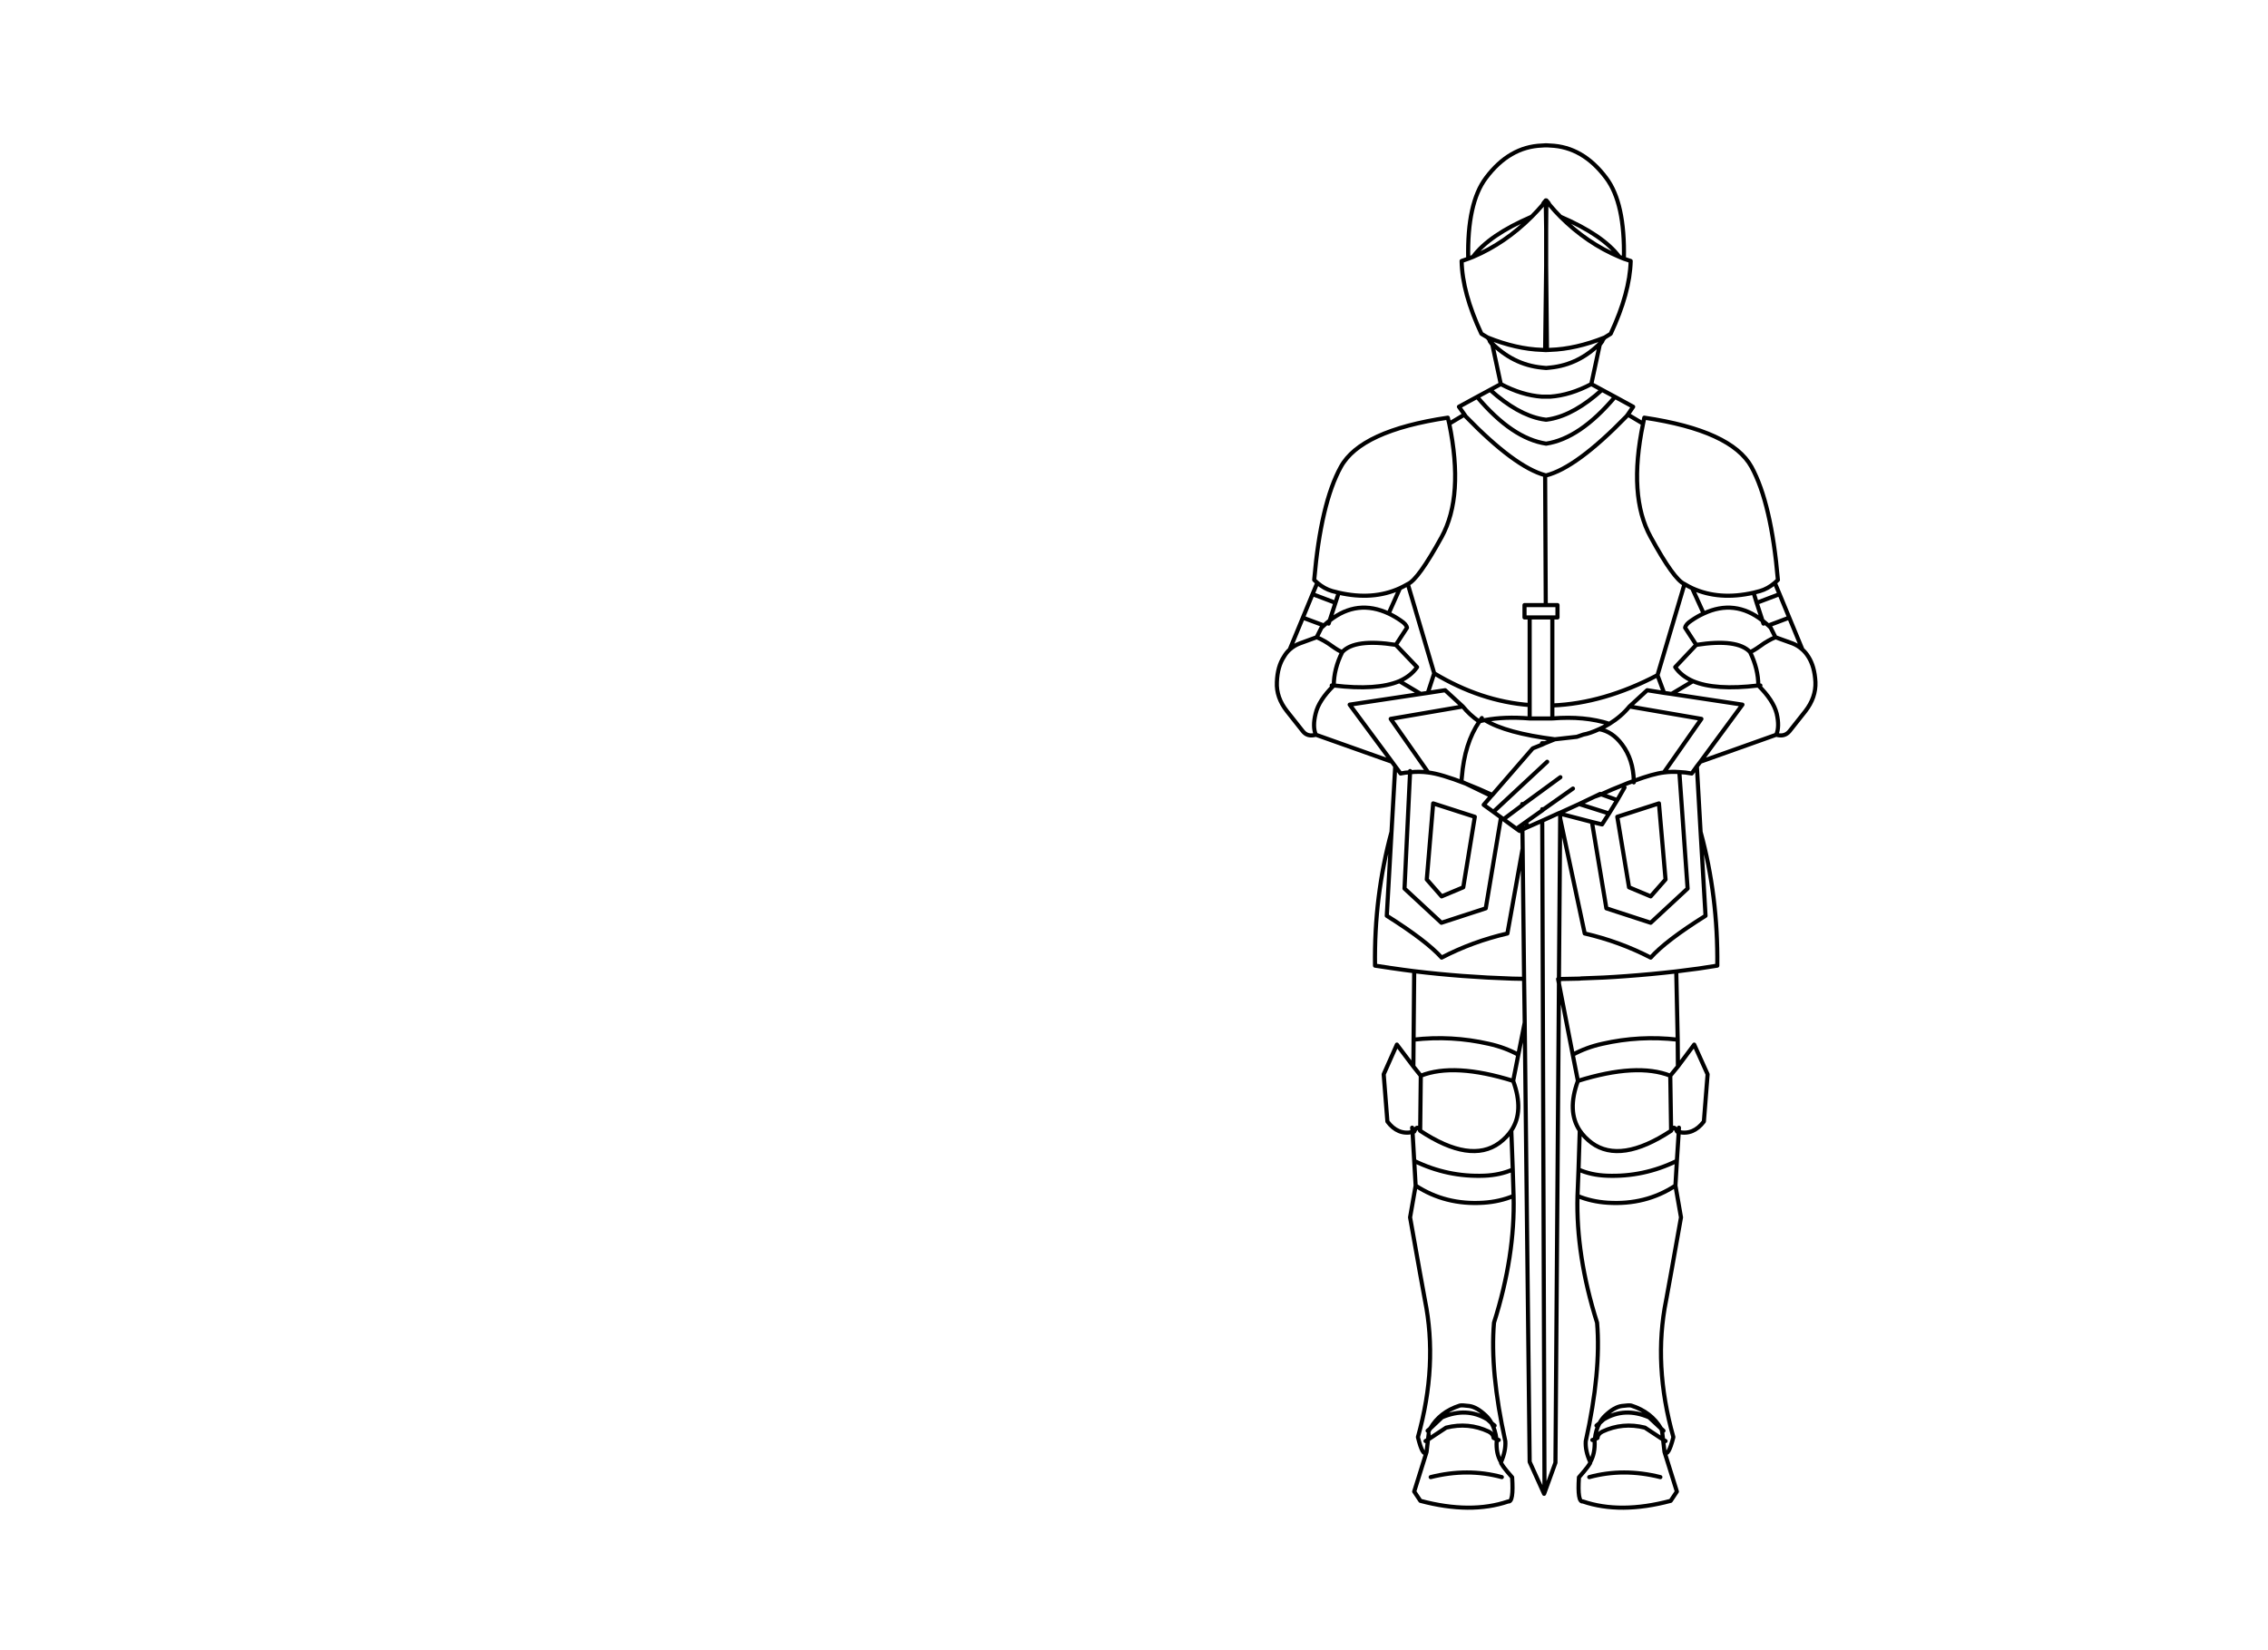
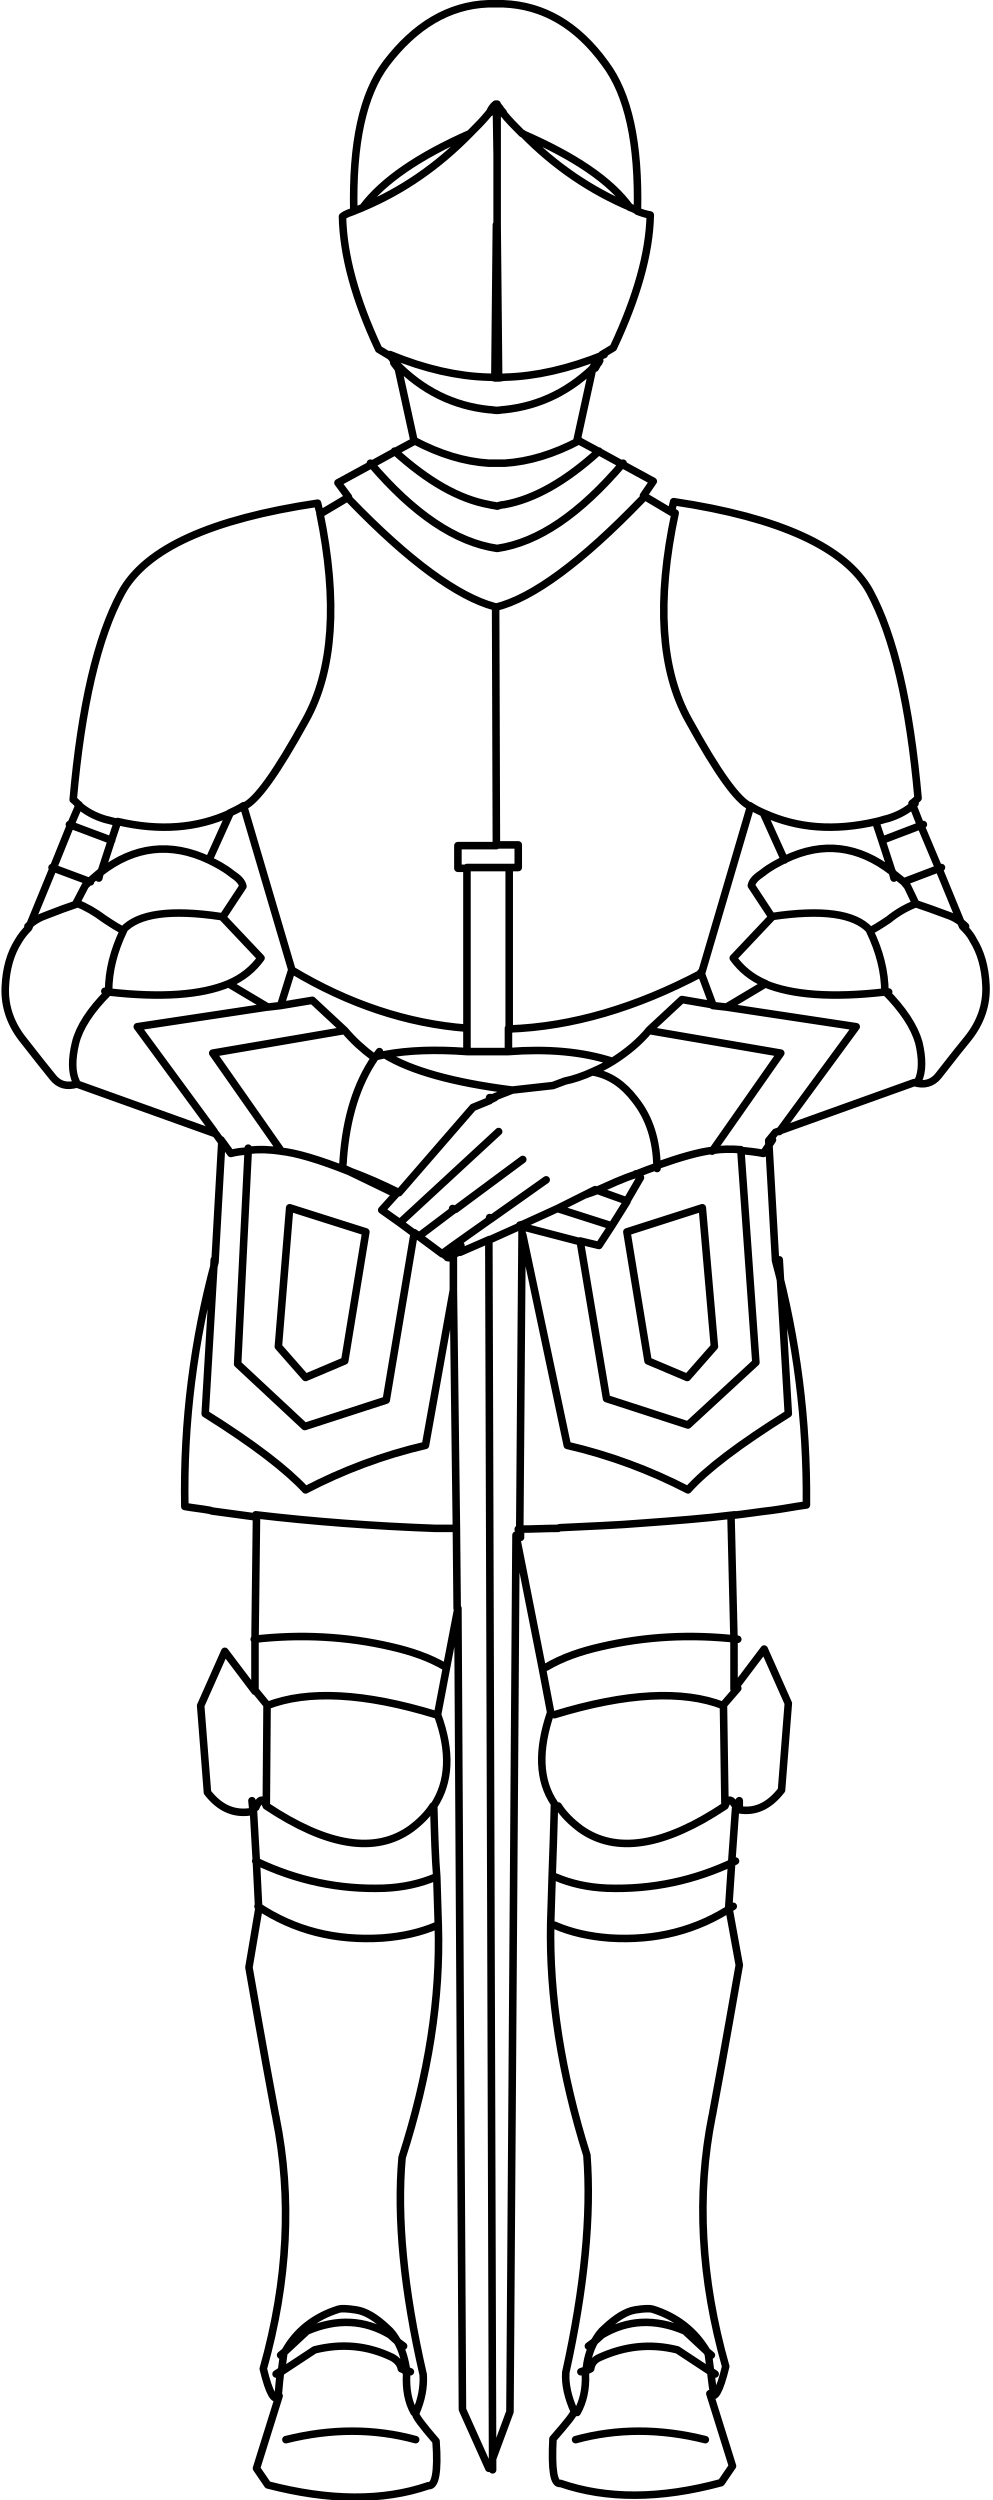
- <svg xmlns="http://www.w3.org/2000/svg" xmlns:xlink="http://www.w3.org/1999/xlink" version="1.1" preserveAspectRatio="none" x="0px" y="0px" width="550px" height="400px" viewBox="0 0 550 400">
-   <defs>
-     <path id="Layer0_0_1_STROKES" stroke="#000000" stroke-width="1" stroke-linejoin="round" stroke-linecap="round" fill="none" d=" M 356.05 62.75 Q 355.75 49.25 360.35 43.15 366 35.6 373.9 35.3 374.3 35.25 374.7 35.25 374.8 35.25 374.95 35.25 375.05 35.25 375.2 35.25 375.55 35.25 375.95 35.3 383.85 35.6 389.5 43.15 394.1 49.25 393.8 62.75 394.6 63.05 395.45 63.3 395.25 71 390.6 80.95 389.85 81.4 389.15 81.85 388.95 82.05 388.8 82.3 388.7 82.35 388.7 82.45 L 388.625 82.55 Q 388.6 82.617 388.6 82.7 388.583 82.726 388.575 82.75 L 387.95 83.6 385.9 93.15 388.5 94.55 391.65 96.25 396.05 98.65 394.75 100.55 398.45 102.75 Q 398.6 102 398.75 101.3 419.9 104.45 424.75 113.25 429.55 122.05 431.15 140.65 430.8 141 430.4 141.35 L 431.55 144.1 433.9 149.8 437.1 157.55 Q 437.9 158.25 438.55 159.3 440.05 161.65 440.25 165.4 440.4 169.15 437.8 172.5 435.15 175.8 434 177.3 432.8 178.8 430.75 178.2 L 412.35 184.75 411.5 185.85 412.4 201.75 Q 416.65 217.35 416.45 234.2 414.2 234.55 411.95 234.9 409.25 235.25 406.5 235.6 L 406.85 252.15 406.9 258.65 410.85 253.35 414.1 260.55 413.2 272 Q 410.65 275.35 407.1 274.55 L 406.65 281.55 406.3 287.55 407.65 295.25 Q 404.75 311.6 404.15 314.75 404.1 315 404.05 315.3 400.85 331.05 405.8 348.55 404.55 353.45 403.65 352.15 L 406.65 361.75 405.15 364 Q 392.95 367.25 383.85 364.15 382.5 364.4 382.9 358.3 385.8 355 385.65 354.6 384.4 351.9 384.55 349.55 388.3 332.65 387.3 320.8 382.15 304.55 382.55 290.05 382.55 289.35 382.8 283.65 382.9 279.95 383.1 274.2 379.95 269.5 382.65 262.15 L 381.4 255.8 378.05 238.55 377.2 354.75 374.55 362.05 374.45 362.3 370.95 354.55 369.75 248 368.2 255.8 366.95 262.15 Q 369.65 269.5 366.5 274.2 366.7 279.95 366.85 283.65 367.05 289.35 367.05 290.05 367.45 304.55 362.3 320.8 361.3 332.65 365.05 349.55 365.2 351.9 364 354.6 363.8 355 366.7 358.3 367.1 364.4 365.75 364.15 356.65 367.25 344.45 364 L 342.95 361.75 345.95 352.15 Q 345.05 353.45 343.85 348.55 348.75 331.05 345.55 315.3 345.5 315 345.45 314.75 344.85 311.6 341.95 295.25 L 343.3 287.55 342.95 281.55 342.55 274.55 Q 338.95 275.35 336.45 272 L 335.55 260.55 338.75 253.35 342.75 258.65 342.8 252.15 342.95 235.55 Q 340.5 235.25 337.1 234.75 336.95 234.7 336.8 234.7 335.1 234.45 333.45 234.2 333.2 217.35 337.45 201.75 L 338.35 185.85 337.55 184.75 319.1 178.2 Q 317.05 178.8 315.9 177.3 314.7 175.8 312.1 172.5 309.45 169.15 309.65 165.4 309.8 161.65 311.35 159.3 311.95 158.25 312.75 157.55 L 315.95 149.8 318.3 144.1 319.45 141.35 Q 319.05 141 318.7 140.65 320.3 122.05 325.15 113.25 329.95 104.45 351.1 101.3 351.25 102 351.45 102.75 L 355.15 100.55 353.8 98.65 358.2 96.25 361.35 94.55 363.95 93.15 361.9 83.6 361.275 82.75 Q 361.267 82.726 361.25 82.7 361.25 82.55 361.2 82.45 361.15 82.35 361.1 82.3 360.9 82.05 360.75 81.85 360 81.4 359.25 80.95 354.6 71 354.45 63.3 355.25 63.05 356.05 62.75 356.6 62.5 357.2 62.3 361.1 57 371.45 52.55 372.8 51.2 374.1 49.7 374.35 49.1 374.85 48.6 374.9 48.65 374.95 48.7 374.95 48.65 375 48.6 375.5 49.1 375.8 49.7 377.05 51.2 378.4 52.55 388.75 57 392.7 62.3 393.25 62.5 393.8 62.75 M 374.95 48.7 Q 374.95 48.75 375 48.8 L 375 48.6 M 374.85 48.6 L 374.85 48.8 Q 374.9 48.75 374.95 48.7 M 387.95 83.6 L 388.35 82.95 Q 383 88.45 375.95 89.15 375.45 89.2 374.95 89.25 374.4 89.2 373.9 89.15 366.85 88.45 361.5 82.95 L 361.9 83.6 M 361.275 82.75 Q 361.376 82.867 361.5 82.95 L 361.2 82.45 M 375.8 49.7 Q 375.4 49.25 375 48.8 L 374.95 55.5 374.95 64.55 375.15 84.9 Q 375.55 84.85 375.95 84.85 382.15 84.65 389.15 81.85 M 363.95 93.15 Q 369.05 95.85 373.9 96.2 374.15 96.2 374.4 96.2 L 375.5 96.2 Q 375.7 96.2 375.95 96.2 380.8 95.85 385.9 93.15 M 360.75 81.85 Q 367.7 84.65 373.9 84.85 374.3 84.85 374.7 84.9 L 374.95 64.55 M 374.7 84.9 Q 374.95 84.9 375.15 84.9 M 388.625 82.55 L 388.35 82.95 Q 388.474 82.867 388.575 82.75 M 392.7 62.3 Q 384.85 59 378.4 52.55 M 374.85 48.8 L 374.95 55.5 M 357.2 62.3 Q 365 59 371.45 52.55 M 374.1 49.7 Q 374.45 49.25 374.85 48.8 M 355.15 100.55 L 355.45 101 Q 367.35 113.25 374.7 115.25 374.8 115.25 374.95 115.3 382.3 113.45 394.4 101 L 394.75 100.55 M 388.5 94.55 Q 381.85 100.55 375.9 101.65 375.4 101.7 374.95 101.8 374.45 101.7 373.95 101.65 368 100.55 361.35 94.55 M 351.45 102.75 Q 355.05 120.3 349.6 130.25 343.9 140.6 341.4 141.65 L 347.8 163.3 Q 359.1 170.1 370.95 171 L 370.95 149.75 369.7 149.75 369.7 146.75 374.85 146.75 374.7 115.25 M 374.85 146.75 L 377.7 146.75 377.7 149.75 376.45 149.75 376.45 171.1 Q 388.9 170.6 401.95 163.75 L 408.5 141.65 Q 405.95 140.6 400.3 130.25 394.8 120.3 398.45 102.75 M 336.75 148.8 L 339.5 142.65 Q 332.95 145.65 324.65 143.75 L 323.85 146.2 322.45 150.5 Q 329.15 145.25 336.75 148.8 338.25 149.5 339.75 150.55 341.05 151.4 341.2 152.25 L 338.5 156.4 343.65 161.8 Q 342.15 163.95 339.35 165.2 L 344.55 168.3 346.25 168.05 347.8 163.3 M 341.4 141.65 Q 340.45 142.2 339.5 142.65 M 341.95 187 L 341.95 187.3 Q 344.2 187.05 346.35 187.35 L 337.25 174.35 354.75 171.35 350.45 167.4 346.25 168.05 M 322.2 151.25 L 322.45 150.5 Q 321.75 151.05 321.05 151.7 320.75 151.95 320.45 152.25 L 319.3 154.55 Q 321.2 155.35 322.95 156.65 324.7 157.9 325.5 158.15 328.5 154.85 338.5 156.4 M 338.35 185.85 L 339.65 187.6 Q 340.8 187.35 341.95 187.3 L 340.6 215.5 349.55 223.8 360.3 220.3 364 198.25 362.15 196.9 359.8 195.2 361.65 193.05 355.45 190.05 Q 349.4 187.7 346.35 187.35 M 354.75 171.35 Q 356.35 173.35 358.65 174.95 358.702 174.95 358.8 174.95 359.05 174.55 359.35 174.15 M 374.7 180.25 L 377.05 179.3 Q 365.2 177.8 360.1 174.65 359.4 174.75 358.8 174.95 358.75 174.952 358.75 175 355.15 180.25 354.5 188.5 354.45 189.25 354.35 189.55 L 355.45 190.05 Q 358.3 191.15 361.9 192.8 L 371.7 181.5 373.95 180.6 373.95 180.25 374.7 180.25 373.95 180.6 M 358.65 174.95 Q 358.702 174.952 358.75 175 M 361.9 192.8 L 361.65 193.05 M 344.55 168.3 L 327.3 170.9 337.55 184.75 M 376.45 171.1 L 376.45 174.25 Q 384.25 173.6 390.3 175.55 393.2 173.75 395.15 171.35 L 399.45 167.4 403.55 168.05 401.95 163.75 M 370.95 149.75 L 376.45 149.75 M 377.05 179.3 L 382.4 178.7 384 178.15 Q 385.5 177.9 387.8 176.85 389.15 176.25 390.3 175.55 M 369.15 195.3 L 369.45 195.05 369.15 195 369.15 195.3 364.6 198.7 367.75 201 369.2 199.95 374 196.55 374 196.25 374.3 196.3 381.45 191.25 M 374.3 196.3 L 374 196.55 M 378.05 238.55 L 377.85 237.45 Q 377.95 237.45 378.05 237.45 L 378.35 198.5 378.35 197.35 377.95 197.25 374 199.05 374.55 362.05 M 377.95 197.25 L 378.35 197.1 382.95 195 386.6 193.25 388.05 192.55 388.3 192.65 Q 391 191.4 393.35 190.5 394.85 189.85 396.2 189.4 396.1 184.2 393.35 180.55 391 177.4 387.8 176.85 M 378.35 197.35 L 378.35 197.1 M 369.45 195.05 L 378.4 188.5 M 370.95 171 L 370.95 174.25 376.45 174.25 M 388.3 192.65 L 392.2 194.05 393.95 191 393.35 190.5 M 386.6 193.25 Q 387.5 192.95 388.3 192.65 M 382.95 195 L 390.2 197.3 392.2 194.05 M 390.2 197.3 L 388.5 199.95 386.05 199.35 389.55 220.3 400.3 223.8 409.25 215.5 407.25 187.25 Q 405.35 187.1 403.5 187.35 400.9 187.65 396.2 189.4 396.2 189.55 396.2 189.75 M 362.15 196.9 L 375.2 184.75 M 360.1 174.65 Q 364.85 173.75 370.95 174.25 M 408.5 141.65 Q 409.4 142.2 410.35 142.65 416.9 145.65 425.25 143.75 426 143.55 426.8 143.35 428.7 142.8 430.4 141.35 M 431.55 144.1 L 426 146.2 427.4 150.5 Q 428.1 151.05 428.85 151.7 L 433.9 149.8 M 425.25 143.75 L 426 146.2 M 428.85 151.7 Q 429.1 151.95 429.4 152.25 L 430.55 154.55 Q 432.35 155.2 434.7 156.05 436 156.55 437.1 157.55 M 430.55 154.55 Q 428.65 155.35 426.9 156.65 425.15 157.9 424.4 158.15 426.4 162.25 426.4 166.25 L 426.9 166.25 M 427.65 151.25 L 427.4 150.5 Q 420.7 145.25 413.15 148.8 411.6 149.5 410.1 150.55 408.8 151.4 408.65 152.25 L 411.35 156.4 Q 421.35 154.85 424.4 158.15 M 426.4 166.25 Q 430.05 169.85 430.85 173.05 431.6 176.25 430.75 178.2 M 412.35 184.75 L 422.55 170.9 405.35 168.3 403.55 168.05 M 405.35 168.3 L 410.55 165.2 Q 407.7 163.95 406.25 161.8 L 411.35 156.4 M 411.5 185.85 L 410.25 187.6 Q 408.7 187.3 407.25 187.25 M 410.55 165.2 Q 415.95 167.5 426.4 166.25 M 413.15 148.8 L 410.35 142.65 M 403.5 187.35 L 412.6 174.35 395.15 171.35 M 358.2 96.25 Q 366.7 106.35 374.95 107.6 383.15 106.35 391.65 96.25 M 412.4 201.75 L 413.6 222.1 Q 403.95 228.15 400.3 232.25 392.75 228.35 384.3 226.4 L 378.35 198.5 M 406.9 258.65 L 405.05 260.9 405.25 274.25 Q 405.9 272.65 406.7 274.45 406.9 274.5 407.1 274.55 L 407.15 273.5 M 392.2 198.1 L 395.05 215.2 400.3 217.4 403.9 213.3 402.3 194.85 392.2 198.1 Z M 369.2 199.95 L 369.2 201.2 370.15 200.75 370.3 200 M 370.15 200.75 L 374 199.05 M 369.2 201.65 L 369.2 201.2 368.45 201.5 369.2 201.65 369.25 205.8 369.6 237.4 369.75 248 M 367.75 201 L 368.45 201.5 M 406.5 235.6 Q 400.5 236.3 394.25 236.75 388.95 237.15 383.45 237.3 383.25 237.3 383.05 237.35 380.55 237.4 378.05 237.45 L 378.05 238.55 M 369.6 237.4 Q 368.2 237.35 366.8 237.35 354.45 236.95 342.95 235.55 M 337.45 201.75 L 336.3 222.1 Q 345.9 228.15 349.6 232.25 357.1 228.35 365.55 226.4 L 369.25 205.8 M 357.65 198.1 L 354.85 215.2 349.6 217.4 346 213.3 347.55 194.85 357.65 198.1 Z M 342.45 273.5 L 342.55 274.55 Q 342.7 274.5 342.95 274.45 343.7 272.65 344.4 274.25 L 344.55 260.9 342.75 258.65 M 366.5 274.2 Q 365.4 275.85 363.6 277.2 356.6 282.3 344.4 274.25 M 342.95 281.55 Q 351.05 285.5 359.95 285.15 363.75 285 366.85 283.65 M 343.3 287.55 Q 350.55 292.3 359.75 291.7 363.65 291.45 367.05 290.05 M 342.8 252.15 Q 352 251.1 361 253.15 364.9 254 368.2 255.8 M 406.65 281.55 Q 398.55 285.5 389.65 285.15 385.85 285 382.8 283.65 M 406.3 287.55 Q 399.05 292.3 389.85 291.7 385.95 291.45 382.55 290.05 M 406.85 252.15 Q 397.6 251.1 388.6 253.15 384.7 254 381.4 255.8 M 383.1 274.2 Q 384.2 275.85 386 277.2 393 282.3 405.25 274.25 M 344.55 260.9 Q 352.65 257.7 366.95 262.15 M 364 198.25 L 364.6 198.7 M 387.15 345.75 L 387.9 345.15 Q 388.45 344.1 389.25 343.35 391.45 341.25 393.3 341 395.15 340.75 395.6 340.9 400.45 342.45 402.8 346.45 L 403.4 347 M 402.8 346.45 L 399.9 343.75 Q 393.95 341.2 388.9 344.25 L 387.9 345.15 Q 387 346.75 386.75 349.05 L 387.4 348.75 Q 387.5 347.75 388.6 347.2 393.5 344.9 398.9 346.25 L 403.3 349.15 Q 403.05 346.9 403 346.85 402.9 346.6 402.8 346.45 Z M 346.85 346.45 L 349.7 343.75 Q 355.65 341.2 360.7 344.25 L 361.7 345.15 Q 361.15 344.1 360.35 343.35 358.15 341.25 356.3 341 354.45 340.75 354 340.9 349.15 342.45 346.85 346.45 346.7 346.6 346.6 346.85 346.55 346.9 346.3 349.15 L 350.7 346.25 Q 356.1 344.9 361 347.2 362.1 347.75 362.2 348.75 L 362.9 349.05 Q 362.6 346.75 361.7 345.15 L 362.45 345.75 M 363.45 349.25 L 362.9 349.05 Q 362.9 349.25 362.95 349.5 362.75 352.5 364 354.6 M 345.7 349.5 L 346.3 349.15 Q 346.15 350.3 345.95 352.15 M 346.95 358.25 Q 355.9 356 364.2 358.25 M 403.9 349.5 L 403.3 349.15 Q 403.45 350.3 403.65 352.15 M 386.15 349.25 L 386.75 349.05 Q 386.7 349.25 386.7 349.5 386.85 352.5 385.65 354.6 M 402.65 358.25 Q 393.7 356 385.4 358.25 M 346.85 346.45 L 346.2 347 M 405.05 260.9 Q 396.95 257.7 382.65 262.15 M 386.05 199.35 L 378.35 197.35 M 324.65 143.75 Q 323.85 143.55 323.05 143.35 321.15 142.8 319.45 141.35 M 318.3 144.1 L 323.85 146.2 M 315.95 149.8 L 321.05 151.7 M 312.75 157.55 Q 313.85 156.55 315.2 156.05 317.5 155.2 319.3 154.55 M 322.95 166.25 L 323.45 166.25 Q 323.45 162.25 325.5 158.15 M 339.35 165.2 Q 333.9 167.5 323.45 166.25 319.8 169.85 319.05 173.05 318.25 176.25 319.1 178.2" />
-   </defs>
+ <svg xmlns="http://www.w3.org/2000/svg" version="1.1" id="Layer_1" x="0px" y="0px" viewBox="309.1 34.8 131.6 331.4" enable-background="new 309.1 34.8 131.6 331.4" xml:space="preserve">
  <g transform="matrix( 1, 0, 0, 1, 0,0) ">
-     <use xlink:href="#Layer0_0_1_STROKES" />
+     <g>
+       <path id="Layer0_0_1_STROKES" fill="none" stroke="#000000" stroke-linecap="round" stroke-linejoin="round" d="M356,62.8    c-0.2-9,1.2-15.5,4.3-19.6c3.8-5,8.3-7.7,13.5-7.9c0.3,0,0.5,0,0.8,0c0.1,0,0.1,0,0.2,0c0.1,0,0.1,0,0.2,0c0.2,0,0.5,0,0.8,0    c5.3,0.2,9.8,2.8,13.5,7.9c3.1,4.1,4.5,10.6,4.3,19.6c0.5,0.2,1.1,0.4,1.7,0.5c-0.1,5.1-1.8,11-4.9,17.6c-0.5,0.3-1,0.6-1.5,0.9    c-0.1,0.1-0.2,0.3-0.4,0.5c-0.1,0-0.1,0.1-0.1,0.1l-0.1,0.1c0,0,0,0.1,0,0.1c0,0,0,0,0,0.1l-0.6,0.8l-2.1,9.6l2.6,1.4l3.1,1.7    l4.4,2.4l-1.3,1.9l3.7,2.2c0.1-0.5,0.2-1,0.3-1.4c14.1,2.1,22.8,6.1,26,11.9c3.2,5.9,5.3,15,6.4,27.4c-0.2,0.2-0.5,0.5-0.8,0.7    l1.1,2.8l2.4,5.7l3.2,7.8c0.5,0.5,1,1,1.4,1.8c1,1.6,1.6,3.6,1.7,6.1c0.1,2.5-0.7,4.9-2.5,7.1c-1.8,2.2-3,3.8-3.8,4.8    c-0.8,1-1.9,1.3-3.2,0.9l-18.4,6.6l-0.9,1.1l0.9,15.9c2.8,10.4,4.2,21.2,4.1,32.4c-1.5,0.2-3,0.5-4.5,0.7    c-1.8,0.2-3.6,0.5-5.5,0.7l0.4,16.5l0,6.5l4-5.3l3.2,7.2l-0.9,11.5c-1.7,2.2-3.7,3.1-6.1,2.5l-0.5,7l-0.4,6l1.4,7.7    c-1.9,10.9-3.1,17.4-3.5,19.5c0,0.2-0.1,0.4-0.1,0.5c-2.1,10.5-1.5,21.6,1.8,33.2c-0.8,3.3-1.5,4.5-2.1,3.6l3,9.6l-1.5,2.2    c-8.1,2.2-15.2,2.2-21.3,0.1c-0.9,0.2-1.2-1.8-1-5.9c1.9-2.2,2.9-3.4,2.8-3.7c-0.8-1.8-1.2-3.5-1.1-5.1    c2.5-11.3,3.4-20.9,2.8-28.8c-3.4-10.8-5-21.1-4.8-30.8c0-0.5,0.1-2.6,0.2-6.4c0.1-2.5,0.2-5.6,0.3-9.4c-2.1-3.1-2.2-7.1-0.5-12.1    l-1.2-6.3l-3.4-17.2l-0.8,116.2l-2.7,7.3l-0.1,0.2l-3.5-7.8L369.8,248l-1.5,7.8l-1.2,6.3c1.8,4.9,1.6,8.9-0.5,12.1    c0.1,3.8,0.2,7,0.4,9.4c0.1,3.8,0.2,5.9,0.2,6.4c0.3,9.7-1.3,19.9-4.8,30.8c-0.7,7.9,0.2,17.5,2.8,28.8c0.1,1.6-0.2,3.3-1,5.1    c-0.1,0.3,0.8,1.5,2.7,3.7c0.3,4.1-0.1,6-1,5.9c-6.1,2.1-13.2,2-21.3-0.1l-1.5-2.2l3-9.6c-0.6,0.9-1.3-0.3-2.1-3.6    c3.3-11.7,3.8-22.8,1.7-33.2c0-0.2-0.1-0.4-0.1-0.5c-0.4-2.1-1.6-8.6-3.5-19.5l1.3-7.7l-0.3-6l-0.4-7c-2.4,0.5-4.4-0.3-6.1-2.5    l-0.9-11.5l3.2-7.2l4,5.3l0-6.5l0.2-16.6c-1.6-0.2-3.6-0.5-5.9-0.8c-0.1,0-0.2-0.1-0.3-0.1c-1.1-0.2-2.2-0.3-3.3-0.5    c-0.2-11.2,1.2-22,4-32.4l0.9-15.9l-0.8-1.1l-18.4-6.6c-1.4,0.4-2.4,0.1-3.2-0.9c-0.8-1-2.1-2.6-3.8-4.8c-1.8-2.2-2.6-4.6-2.5-7.1    c0.1-2.5,0.7-4.5,1.7-6.1c0.4-0.7,0.9-1.3,1.4-1.8l3.2-7.8l2.3-5.7l1.2-2.8c-0.3-0.2-0.5-0.5-0.8-0.7c1.1-12.4,3.2-21.5,6.4-27.4    c3.2-5.9,11.9-9.8,26-11.9c0.1,0.5,0.2,0.9,0.4,1.4l3.7-2.2l-1.4-1.9l4.4-2.4l3.1-1.7l2.6-1.4l-2.1-9.6l-0.6-0.8c0,0,0,0,0-0.1    c0-0.1,0-0.2,0-0.2c0-0.1-0.1-0.1-0.1-0.1c-0.1-0.2-0.2-0.3-0.4-0.5c-0.5-0.3-1-0.6-1.5-0.9c-3.1-6.6-4.7-12.5-4.8-17.6    C355,63.1,355.5,63,356,62.8c0.4-0.2,0.8-0.3,1.2-0.5c2.6-3.5,7.4-6.8,14.2-9.8c0.9-0.9,1.8-1.8,2.6-2.8c0.2-0.4,0.4-0.8,0.8-1.1    c0,0,0.1,0.1,0.1,0.1c0,0,0-0.1,0-0.1c0.3,0.3,0.6,0.7,0.8,1.1c0.8,1,1.7,1.9,2.6,2.8c6.9,3,11.7,6.2,14.3,9.8    c0.4,0.1,0.7,0.3,1.1,0.5 M375,48.7C375,48.7,375,48.8,375,48.7l0-0.1 M374.9,48.6v0.2c0,0,0.1-0.1,0.1-0.1 M388,83.6l0.4-0.7    c-3.6,3.7-7.7,5.7-12.4,6.2c-0.3,0-0.7,0.1-1,0.1c-0.4,0-0.7-0.1-1.1-0.1c-4.7-0.5-8.8-2.5-12.4-6.2l0.4,0.7 M361.3,82.8    c0.1,0.1,0.1,0.1,0.2,0.2l-0.3-0.5 M375.8,49.7c-0.3-0.3-0.5-0.6-0.8-0.9l0,6.7v9.1l0.2,20.3c0.3,0,0.5-0.1,0.8-0.1    c4.1-0.1,8.5-1.1,13.2-3 M364,93.2c3.4,1.8,6.7,2.8,9.9,3c0.2,0,0.3,0,0.5,0h1.1c0.1,0,0.3,0,0.5,0c3.2-0.2,6.5-1.2,9.9-3     M360.8,81.8c4.6,1.9,9,2.9,13.1,3c0.3,0,0.5,0,0.8,0.1l0.2-20.3 M374.7,84.9c0.2,0,0.3,0,0.4,0 M388.6,82.6l-0.3,0.4    c0.1-0.1,0.2-0.1,0.2-0.2 M392.7,62.3c-5.2-2.2-10-5.4-14.3-9.8 M374.9,48.8l0.1,6.7 M357.2,62.3c5.2-2.2,9.9-5.4,14.2-9.8     M374.1,49.7c0.2-0.3,0.5-0.6,0.8-0.9 M355.1,100.6l0.3,0.4c7.9,8.2,14.4,12.9,19.2,14.2c0.1,0,0.1,0,0.2,0.1    c4.9-1.2,11.4-6,19.4-14.3l0.4-0.4 M388.5,94.6c-4.4,4-8.6,6.4-12.6,7.1c-0.3,0-0.6,0.1-0.9,0.2c-0.3-0.1-0.7-0.1-1-0.2    c-4-0.7-8.2-3.1-12.6-7.1 M351.5,102.8c2.4,11.7,1.8,20.9-1.9,27.5c-3.8,6.9-6.5,10.7-8.2,11.4l6.4,21.7    c7.5,4.5,15.3,7.1,23.2,7.7v-21.2h-1.2v-3h5.1l-0.1-31.5 M374.9,146.8h2.9v3h-1.2v21.4c8.3-0.3,16.8-2.8,25.5-7.4l6.5-22.1    c-1.7-0.7-4.4-4.5-8.2-11.4c-3.7-6.6-4.3-15.8-1.8-27.5 M336.8,148.8l2.8-6.2c-4.4,2-9.3,2.4-14.9,1.1l-0.8,2.4l-1.4,4.3    C326.9,147,331.7,146.4,336.8,148.8c1,0.5,2,1,3,1.8c0.9,0.6,1.4,1.1,1.5,1.7l-2.7,4.1l5.1,5.4c-1,1.4-2.4,2.6-4.3,3.4l5.2,3.1    l1.7-0.2l1.5-4.8 M341.4,141.6c-0.6,0.4-1.3,0.7-1.9,1 M342,187v0.3c1.5-0.2,3-0.1,4.4,0.1l-9.1-13l17.5-3l-4.3-4l-4.2,0.7     M322.2,151.2l0.2-0.8c-0.5,0.4-0.9,0.8-1.4,1.2c-0.2,0.2-0.4,0.4-0.6,0.6l-1.2,2.3c1.3,0.5,2.5,1.2,3.7,2.1    c1.2,0.8,2,1.3,2.5,1.5c2-2.2,6.3-2.8,13-1.8 M338.4,185.9l1.3,1.8c0.8-0.2,1.5-0.3,2.3-0.3l-1.4,28.2l8.9,8.3l10.8-3.5l3.7-22.1    l-1.9-1.4l-2.4-1.7l1.9-2.1l-6.2-3c-4-1.6-7.1-2.5-9.1-2.7 M354.8,171.4c1.1,1.3,2.4,2.5,3.9,3.6c0,0,0.1,0,0.1,0    c0.2-0.3,0.4-0.5,0.6-0.8 M374.7,180.2l2.3-0.9c-7.9-1-13.5-2.6-16.9-4.7c-0.5,0.1-0.9,0.2-1.3,0.3c0,0,0,0,0,0.1    c-2.4,3.5-3.8,8-4.2,13.5c0,0.5-0.1,0.8-0.1,1.1l1.1,0.5c1.9,0.7,4,1.6,6.4,2.8l9.8-11.3l2.2-0.9v-0.4H374.7l-0.8,0.4     M358.6,174.9c0,0,0.1,0,0.1,0.1 M361.9,192.8l-0.2,0.2 M344.5,168.3l-17.2,2.6l10.2,13.9 M376.5,171.1v3.1    c5.2-0.4,9.8,0,13.8,1.3c1.9-1.2,3.6-2.6,4.9-4.2l4.3-4l4.1,0.7l-1.6-4.3 M371,149.8h5.5 M377,179.3l5.4-0.6l1.6-0.6    c1-0.2,2.3-0.6,3.8-1.3c0.9-0.4,1.7-0.8,2.5-1.3 M369.1,195.3l0.3-0.2l-0.3-0.1V195.3l-4.5,3.4l3.1,2.3l1.5-1.1l4.8-3.4v-0.3    l0.3,0.1l7.2-5.1 M374.3,196.3l-0.3,0.2 M378,238.6l-0.2-1.1c0.1,0,0.1,0,0.2,0l0.3-38.9v-1.1l-0.4-0.1l-4,1.8l0.5,163 M378,197.2    l0.4-0.1l4.6-2.1l3.6-1.8l1.4-0.7l0.2,0.1c1.8-0.8,3.5-1.6,5.1-2.1c1-0.4,2-0.8,2.9-1.1c-0.1-3.5-1-6.4-2.9-8.8    c-1.6-2.1-3.4-3.3-5.6-3.7 M378.4,197.4v-0.2 M369.5,195.1l8.9-6.6 M371,171v3.2h5.5 M388.3,192.6l3.9,1.4l1.8-3.1l-0.6-0.5     M386.6,193.2c0.6-0.2,1.2-0.4,1.7-0.6 M383,195l7.2,2.3l2-3.2 M390.2,197.3l-1.7,2.6l-2.5-0.6l3.5,20.9l10.8,3.5l9-8.3l-2-28.2    c-1.3-0.1-2.5-0.1-3.8,0.1c-1.7,0.2-4.2,0.9-7.3,2c0,0.1,0,0.2,0,0.4 M362.1,196.9l13.1-12.1 M360.1,174.6    c3.2-0.6,6.8-0.7,10.9-0.4 M408.5,141.6c0.6,0.4,1.2,0.7,1.9,1c4.4,2,9.3,2.4,14.9,1.1c0.5-0.1,1-0.3,1.5-0.4c1.3-0.4,2.5-1,3.6-2     M431.5,144.1l-5.5,2.1l1.4,4.3c0.5,0.4,1,0.8,1.5,1.2l5-1.9 M425.2,143.8l0.8,2.4 M428.9,151.7c0.2,0.2,0.3,0.4,0.5,0.6l1.1,2.3    c1.2,0.4,2.6,0.9,4.2,1.5c0.9,0.3,1.7,0.8,2.4,1.5 M430.5,154.6c-1.3,0.5-2.5,1.2-3.6,2.1c-1.2,0.8-2,1.3-2.5,1.5    c1.3,2.7,2,5.4,2,8.1h0.5 M427.6,151.2l-0.2-0.8c-4.5-3.5-9.2-4.1-14.2-1.7c-1,0.5-2,1-3,1.8c-0.9,0.6-1.4,1.1-1.5,1.7l2.7,4.1    c6.7-1,11-0.4,13,1.8 M426.4,166.2c2.4,2.4,3.9,4.7,4.5,6.8c0.5,2.1,0.5,3.9-0.1,5.1 M412.4,184.8l10.2-13.9l-17.2-2.6l-1.8-0.2     M405.4,168.3l5.2-3.1c-1.9-0.8-3.3-2-4.3-3.4l5.1-5.4 M411.5,185.9l-1.2,1.8c-1-0.2-2-0.3-3-0.4 M410.5,165.2    c3.6,1.5,8.9,1.9,15.9,1.1 M413.1,148.8l-2.8-6.2 M403.5,187.4l9.1-13l-17.5-3 M358.2,96.2c5.7,6.7,11.3,10.5,16.8,11.3    c5.5-0.8,11-4.6,16.7-11.3 M412.4,201.8l1.2,20.4c-6.4,4-10.9,7.4-13.3,10.1c-5-2.6-10.4-4.6-16-5.9l-5.9-27.9 M406.9,258.6    l-1.9,2.2l0.2,13.4c0.4-1.1,0.9-1,1.5,0.2c0.1,0,0.3,0.1,0.4,0.1l0-1 M392.2,198.1l2.8,17.1l5.2,2.2l3.6-4.1l-1.6-18.4    L392.2,198.1z M369.2,199.9v1.2l0.9-0.4l0.1-0.8 M370.1,200.8l3.9-1.7 M369.2,201.6v-0.4l-0.8,0.3L369.2,201.6l0,4.2l0.4,31.6    l0.1,10.6 M367.8,201l0.7,0.5 M406.5,235.6c-4,0.5-8.1,0.8-12.2,1.1c-3.5,0.3-7.1,0.4-10.8,0.6c-0.1,0-0.3,0-0.4,0.1    c-1.7,0-3.3,0.1-5,0.1v1.1 M369.6,237.4c-0.9,0-1.9,0-2.8,0c-8.2-0.3-16.2-0.9-23.8-1.8 M337.5,201.8l-1.2,20.4    c6.4,4,10.8,7.4,13.3,10.1c5-2.6,10.3-4.6,15.9-5.9l3.7-20.6 M357.6,198.1l-2.8,17.1l-5.2,2.2l-3.6-4.1l1.5-18.4L357.6,198.1z     M342.5,273.5l0.1,1c0.1,0,0.2-0.1,0.4-0.1c0.5-1.2,1-1.3,1.4-0.2l0.1-13.4l-1.8-2.2 M366.5,274.2c-0.7,1.1-1.7,2.1-2.9,3    c-4.7,3.4-11.1,2.4-19.2-3 M343,281.5c5.4,2.6,11.1,3.8,17,3.6c2.5-0.1,4.8-0.6,6.9-1.5 M343.3,287.5c4.8,3.2,10.3,4.6,16.5,4.2    c2.6-0.2,5-0.7,7.3-1.7 M342.8,252.1c6.1-0.7,12.2-0.4,18.2,1c2.6,0.6,5,1.4,7.2,2.7 M406.6,281.5c-5.4,2.6-11.1,3.8-17,3.6    c-2.5-0.1-4.8-0.6-6.9-1.5 M406.3,287.5c-4.8,3.2-10.3,4.6-16.4,4.2c-2.6-0.2-5-0.7-7.3-1.7 M406.9,252.1    c-6.2-0.7-12.2-0.4-18.2,1c-2.6,0.6-5,1.4-7.2,2.7 M383.1,274.2c0.7,1.1,1.7,2.1,2.9,3c4.7,3.4,11.1,2.4,19.2-3 M344.5,260.9    c5.4-2.1,12.9-1.7,22.4,1.2 M364,198.2l0.6,0.4 M387.1,345.8l0.8-0.6c0.4-0.7,0.8-1.3,1.4-1.8c1.5-1.4,2.8-2.2,4-2.4    s2-0.2,2.3-0.1c3.2,1,5.6,2.9,7.2,5.6l0.6,0.5 M402.8,346.5l-2.9-2.7c-4-1.7-7.6-1.5-11,0.5l-1,0.9c-0.6,1.1-1,2.4-1.1,3.9    l0.6-0.3c0.1-0.7,0.5-1.2,1.2-1.5c3.3-1.5,6.7-1.9,10.3-1l4.4,2.9c-0.2-1.5-0.3-2.3-0.3-2.3C402.9,346.7,402.9,346.6,402.8,346.5z     M346.9,346.5l2.9-2.7c4-1.7,7.6-1.5,11,0.5l1,0.9c-0.4-0.7-0.8-1.3-1.4-1.8c-1.5-1.4-2.8-2.2-4.1-2.4s-2-0.2-2.3-0.1    C350.8,341.9,348.4,343.8,346.9,346.5c-0.1,0.1-0.2,0.2-0.2,0.4c0,0-0.1,0.8-0.3,2.3l4.4-2.9c3.6-0.9,7-0.6,10.3,1    c0.7,0.4,1.1,0.9,1.2,1.5l0.7,0.3c-0.2-1.5-0.6-2.8-1.2-3.9l0.8,0.6 M363.5,349.2l-0.6-0.2c0,0.1,0,0.3,0.1,0.5    c-0.1,2,0.2,3.7,1,5.1 M345.7,349.5l0.6-0.4c-0.1,0.8-0.2,1.8-0.3,3 M347,358.2c6-1.5,11.7-1.5,17.2,0 M403.9,349.5l-0.6-0.4    c0.1,0.8,0.2,1.8,0.4,3 M386.1,349.2l0.6-0.2c0,0.1,0,0.3,0,0.5c0.1,2-0.3,3.7-1.1,5.1 M402.6,358.2c-6-1.5-11.7-1.5-17.2,0     M346.9,346.5l-0.6,0.5 M405,260.9c-5.4-2.1-12.9-1.7-22.4,1.2 M386,199.4l-7.7-2 M324.6,143.8c-0.5-0.1-1.1-0.3-1.6-0.4    c-1.3-0.4-2.5-1-3.6-2 M318.3,144.1l5.6,2.1 M316,149.8l5.1,1.9 M312.8,157.6c0.7-0.7,1.6-1.2,2.5-1.5c1.5-0.6,2.9-1.1,4.1-1.5     M323,166.2h0.5c0-2.7,0.7-5.4,2-8.1 M339.4,165.2c-3.6,1.5-8.9,1.9-15.9,1.1c-2.4,2.4-3.9,4.7-4.4,6.8c-0.5,2.1-0.5,3.9,0.1,5.1" />
+     </g>
  </g>
</svg>
